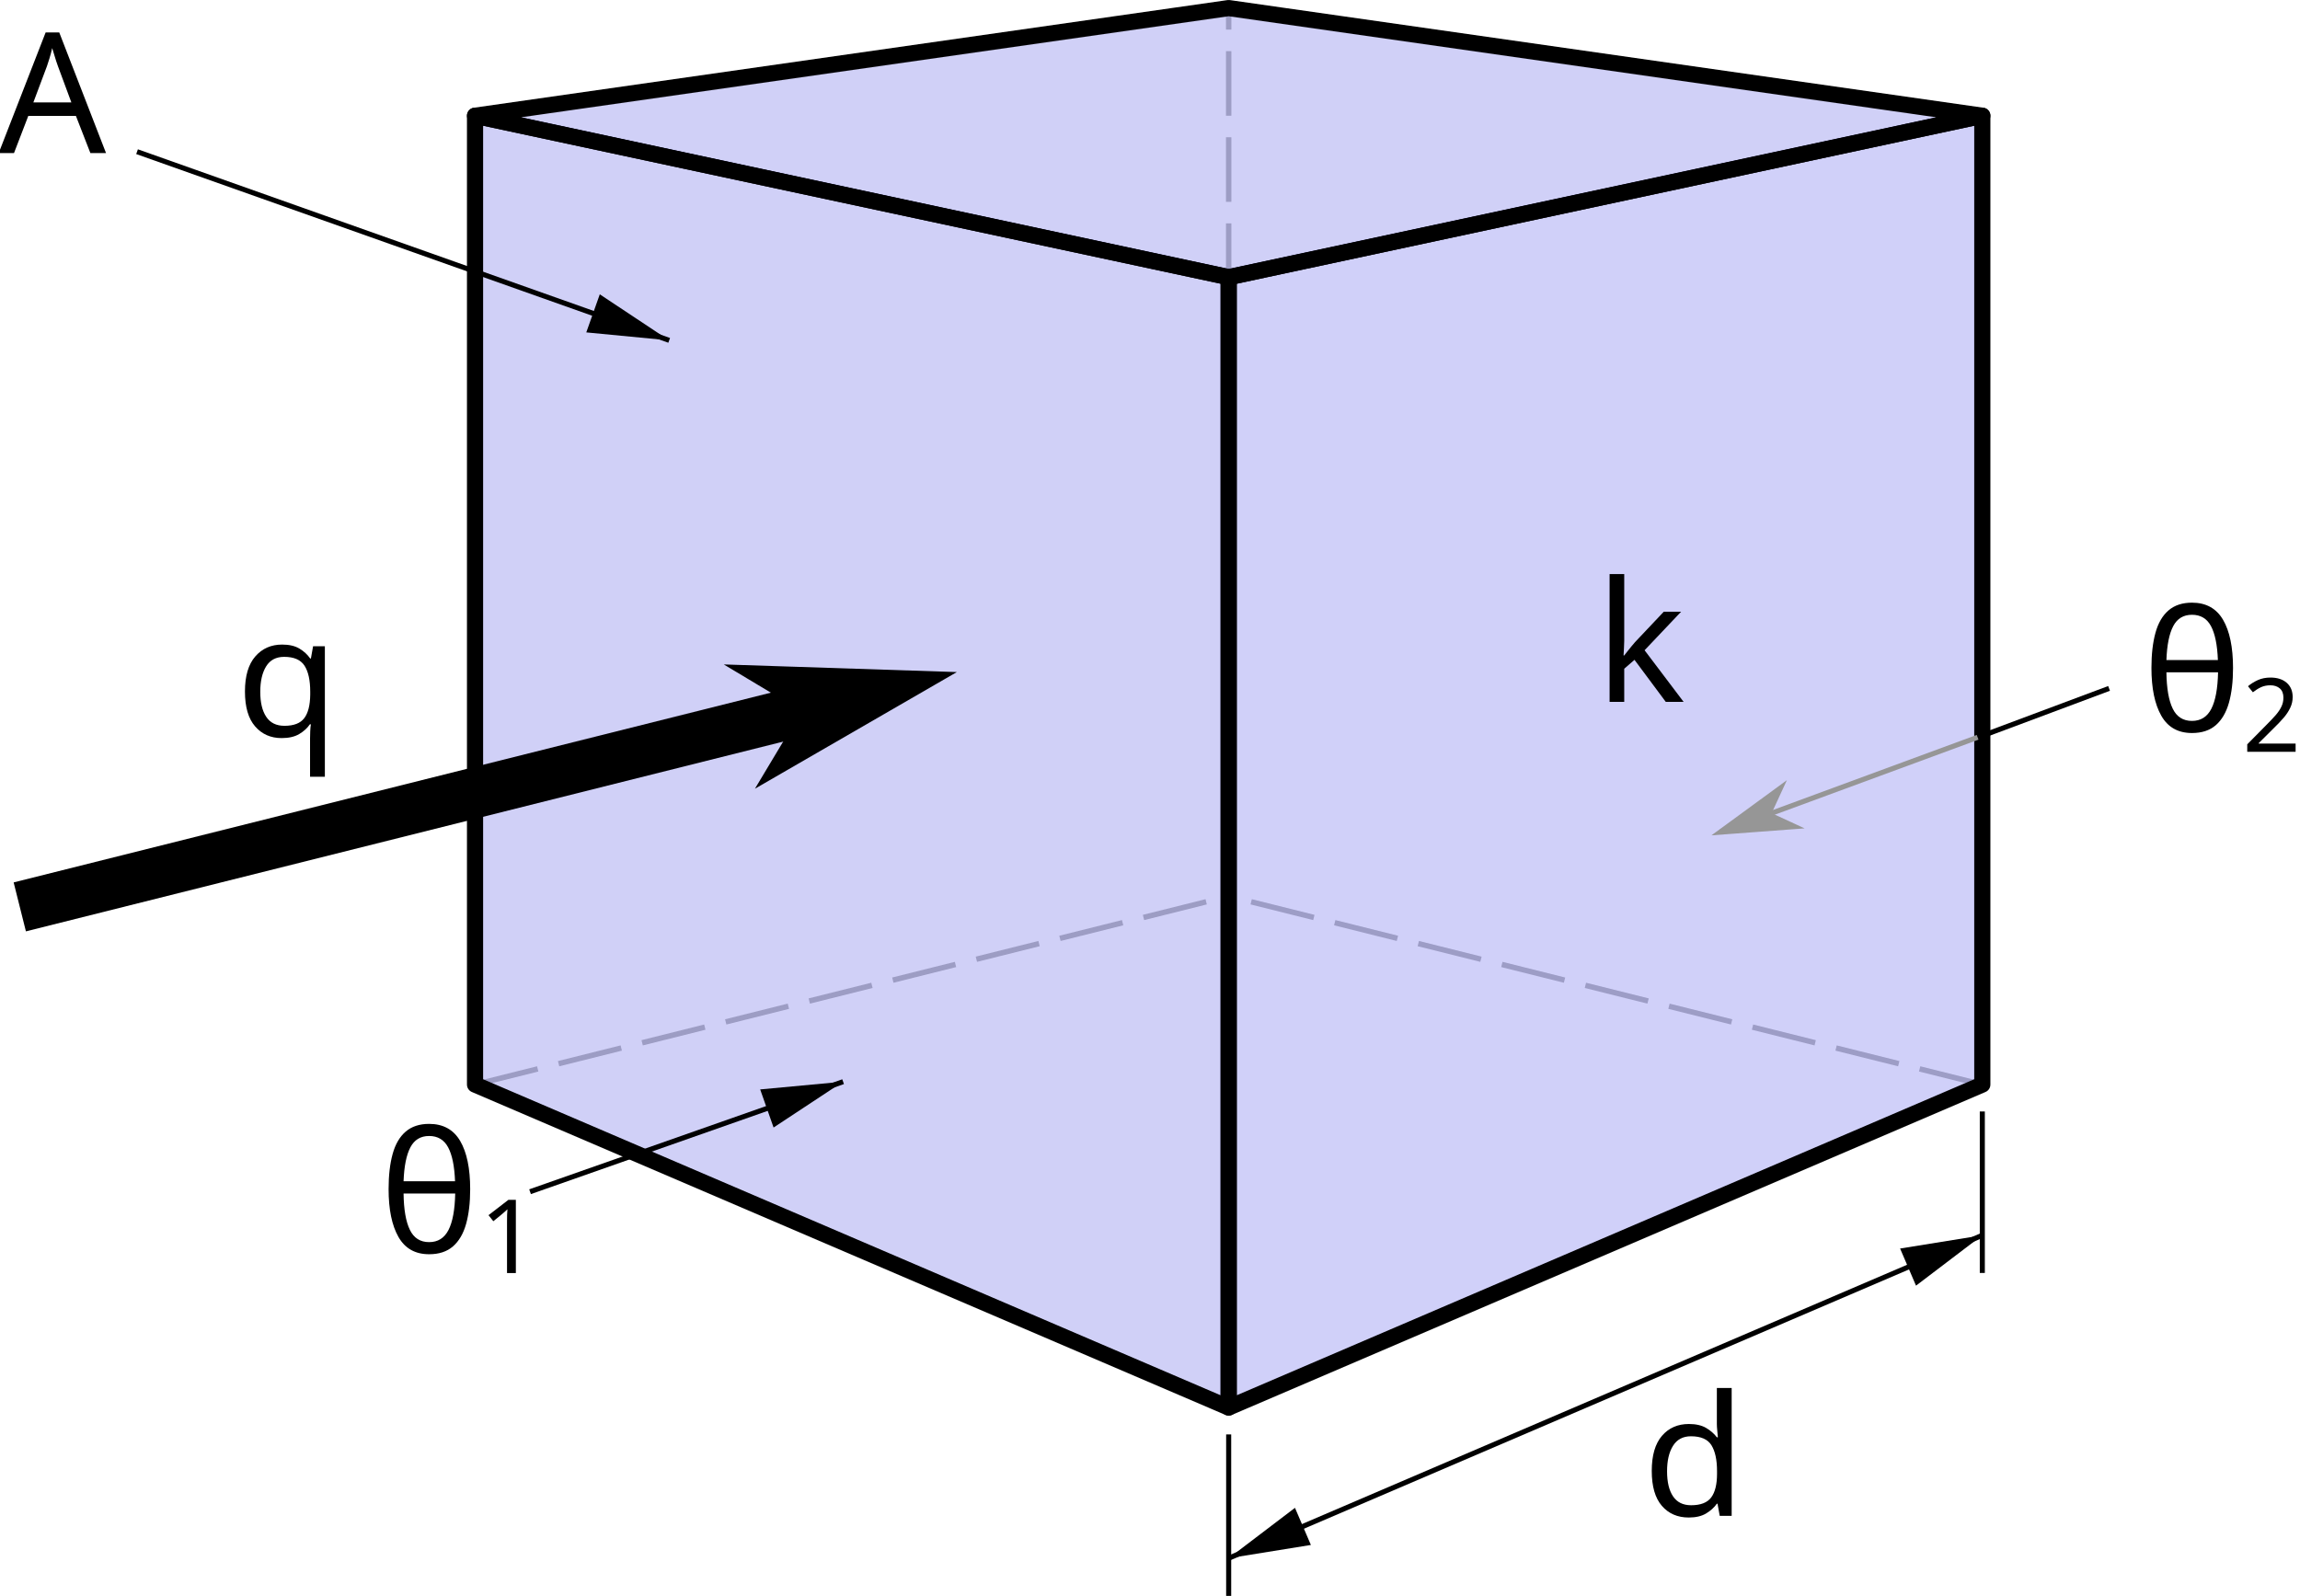
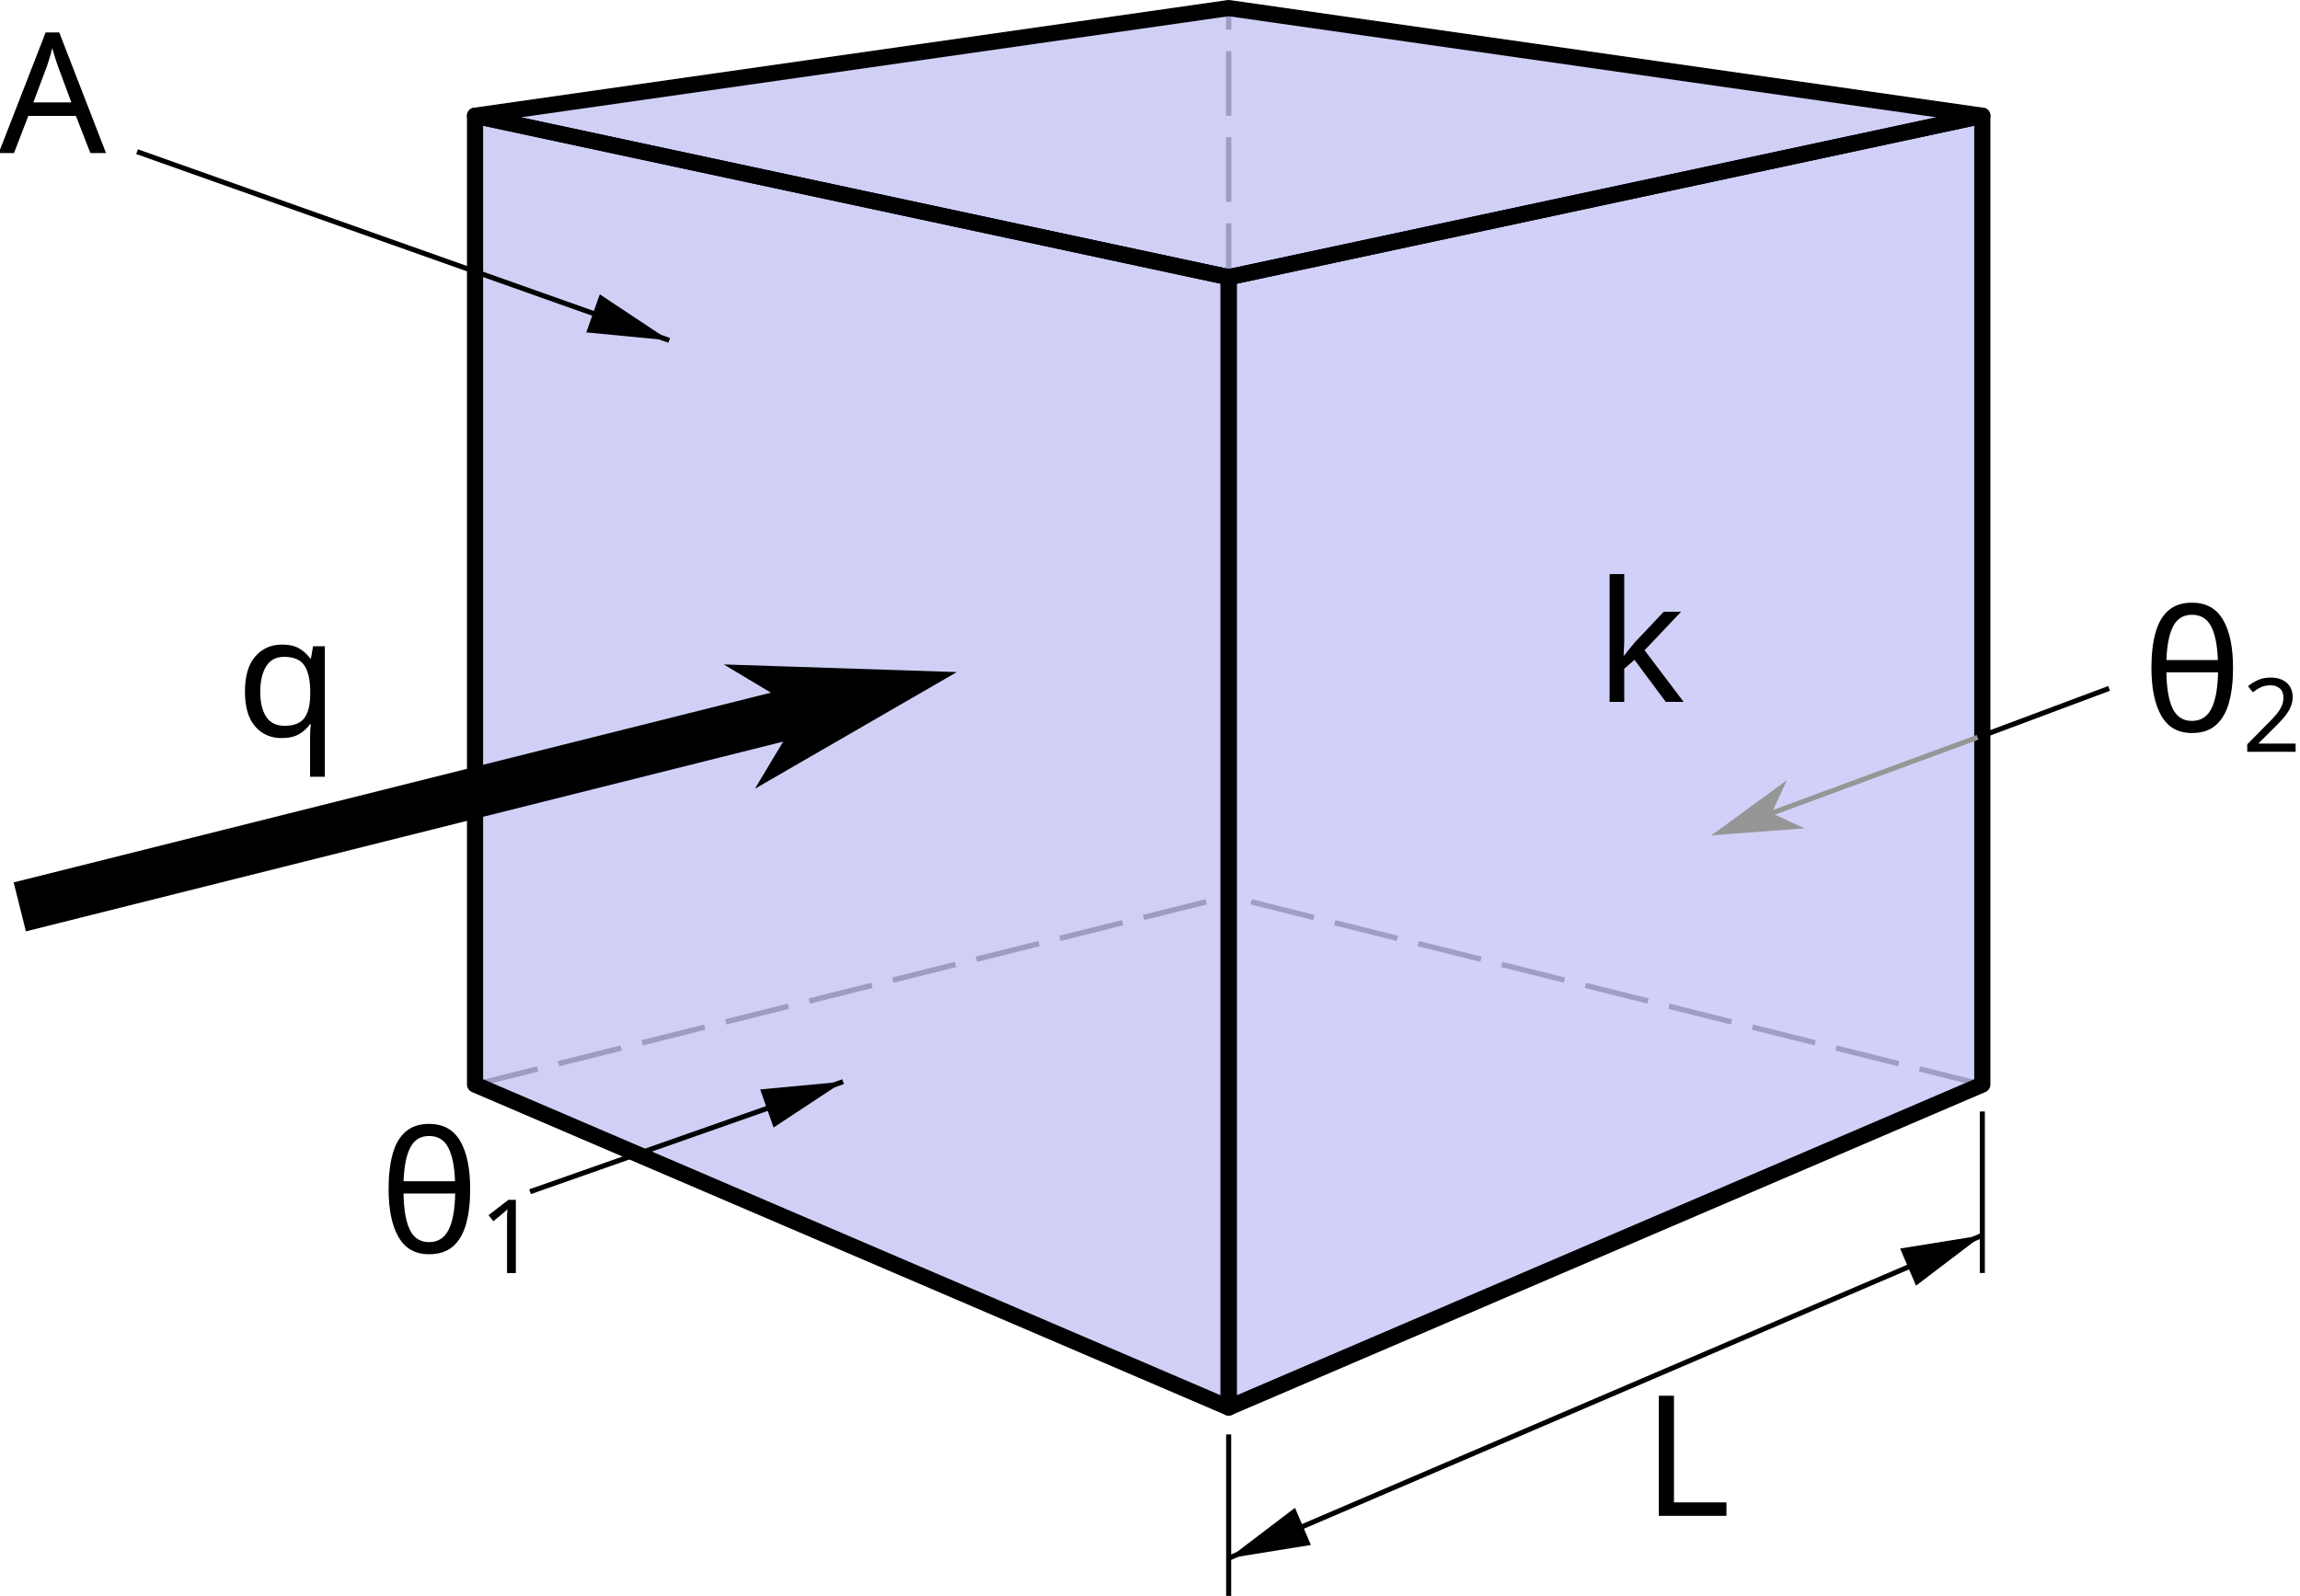
<svg xmlns="http://www.w3.org/2000/svg" version="1.0" width="341.809pt" height="237.2pt" id="svg6989" viewBox="0 0 427.261 296.5">
  <defs id="definicoes">
    <marker orient="auto" refY="0.0" refX="0.0" id="Arrow1Lend" style="overflow:visible;">
      <path id="path6825" d="M 0.0,0.0 L 5.0,-5.0 L -12.5,0.0 L 5.0,5.0 L 0.0,0.0 z " style="fill-rule:evenodd;stroke:#969696;stroke-width:1pt;stroke-opacity:1;fill:#969696;fill-opacity:1" transform="scale(0.8) rotate(180) translate(12.5,0)" />
    </marker>
    <marker style="overflow:visible;" id="Arrow1Mend" refX="0.0" refY="0.0" orient="auto">
      <path transform="scale(0.4) rotate(180) translate(10,0)" style="fill-rule:evenodd;stroke:#000000;stroke-width:1pt;stroke-opacity:1;fill:#000000;fill-opacity:1" d="M 0.0,0.0 L 5.0,-5.0 L -12.5,0.0 L 5.0,5.0 L 0.0,0.0 z " id="path6831" />
    </marker>
    <marker style="overflow:visible" id="Arrow1Send" refX="0" refY="0" orient="auto">
      <path transform="matrix(-0.2,0,0,-0.2,-1.2,0)" style="fill:#000000;fill-opacity:1;fill-rule:evenodd;stroke:#000000;stroke-width:1pt;stroke-opacity:1" d="M 0,0 5,-5 -12.5,0 5,5 Z" id="path5179" />
    </marker>
    <marker style="fill:#000000" markerHeight="8" markerWidth="16" markerUnits="strokeWidth" orient="auto" refY="4" refX="16" viewBox="0 0 16 8" id="seta1">
      <path id="path6994" d="M 0,0 V 8 L 16,4 Z" />
    </marker>
    <marker style="fill:#000000" markerHeight="8" markerWidth="16" markerUnits="strokeWidth" orient="auto" refY="4" refX="0" viewBox="0 0 16 8" id="seta2">
      <path id="path6997" d="M 16,0 V 8 L 0,4 Z" />
    </marker>
    <marker style="fill:#000000" markerHeight="8" markerWidth="16" markerUnits="strokeWidth" orient="auto" refY="4" refX="16" viewBox="0 0 16 8" id="seta1-3">
      <path id="path6994-6" d="M 0,0 V 8 L 16,4 Z" />
    </marker>
    <marker style="fill:#000000" markerHeight="8" markerWidth="16" markerUnits="strokeWidth" orient="auto" refY="4" refX="16" viewBox="0 0 16 8" id="seta1-3-3">
      <path id="path6994-6-5" d="M 0,0 V 8 L 16,4 Z" />
    </marker>
    <marker style="fill:#000000" markerHeight="8" markerWidth="16" markerUnits="strokeWidth" orient="auto" refY="4" refX="16" viewBox="0 0 16 8" id="seta1k">
      <path id="path7214" d="M 0,0 V 8 L 16,4 Z" />
    </marker>
  </defs>
  <g style="fill:none;stroke:#c0c0c0;stroke-width:1;stroke-dasharray:12, 4" transform="translate(28.24574,-58.5)" id="facesocultas">
    <line id="line7000" y2="225" x2="200" y1="260" x1="60" />
    <line id="line7002" y2="225" x2="200" y1="260" x1="340" />
    <line id="line7004" y2="60" x2="200" y1="320" x1="200" />
  </g>
  <g transform="translate(82.24574,-4.500001)" style="fill:none;stroke:#000000;stroke-width:3.001;stroke-linejoin:round;stroke-miterlimit:4;stroke-dasharray:none" id="faces">
    <polygon transform="translate(-54,-54)" style="fill:#0000dd;fill-opacity:0.185;stroke-width:3.001;stroke-miterlimit:4;stroke-dasharray:none" id="polygon7007" points="340,260 340,80 200,110 200,320 " />
    <polygon transform="translate(-54,-54)" style="fill:#0000d5;fill-opacity:0.185;stroke-width:3.001;stroke-miterlimit:4;stroke-dasharray:none" id="polygon7009" points="60,260 60,80 200,110 200,320 " />
    <polygon transform="translate(-54,-54)" style="fill:#0000d5;fill-opacity:0.185;stroke-width:3.001;stroke-miterlimit:4;stroke-dasharray:none" id="polygon7011" points="60,80 200,60 340,80 200,110 " />
  </g>
  <g style="stroke:#000000;stroke-width:0.938;stroke-miterlimit:4;stroke-dasharray:none" transform="translate(28.24574,-58.5)" id="cota2">
    <line style="stroke-width:0.938;stroke-miterlimit:4;stroke-dasharray:none" id="line7021" y2="295" x2="340" y1="265" x1="340" />
    <line style="stroke-width:0.938;stroke-miterlimit:4;stroke-dasharray:none" id="line7023" y2="355" x2="200" y1="325" x1="200" />
    <line style="stroke-width:0.938;stroke-miterlimit:4;stroke-dasharray:none;marker-start:url(#seta2);marker-end:url(#seta1)" id="line7025" y2="288" x2="340" y1="348" x1="200" />
  </g>
-   <text id="text7034" style="font-size:31.25px;line-height:0%;font-family:Tahoma" y="281.625" x="305.121">d</text>
+   <text id="text7034" style="font-size:31.25px;line-height:0%;font-family:Tahoma" y="281.625" x="305.121">L</text>
  <path id="path5156" d="M 25.459,28.181 124.31,63.235" style="fill:none;stroke:#000000;stroke-width:0.938;stroke-linecap:butt;stroke-linejoin:miter;stroke-miterlimit:4;stroke-dasharray:none;stroke-opacity:1;marker-end:url(#seta1)" />
  <text x="-0.244" y="28.439" style="font-size:31.25px;line-height:0%;font-family:Tahoma" id="text5158">A</text>
  <path id="path5162" d="M 3.675,168.489 161.517,128.932" style="fill:none;stroke:#000000;stroke-width:9.375;stroke-linecap:butt;stroke-linejoin:miter;stroke-miterlimit:4;stroke-dasharray:none;stroke-opacity:1;marker-end:url(#Arrow1Send)" />
  <text x="43.785" y="136.816" style="font-size:31.25px;line-height:0%;font-family:Tahoma;stroke-width:1" id="text5158-3">q</text>
  <text id="text7034-6" style="font-size:31.25px;line-height:0%;font-family:Tahoma;stroke-width:1" y="130.401" x="296.351">k</text>
  <path id="path5156-7" d="M 98.466,221.407 156.619,200.964" style="fill:none;stroke:#000000;stroke-width:0.938;stroke-linecap:butt;stroke-linejoin:miter;stroke-miterlimit:4;stroke-dasharray:none;stroke-opacity:1;marker-end:url(#seta1-3)" />
  <text x="70.47" y="232.71" style="font-size:31.25px;line-height:0%;font-family:Tahoma;stroke-width:1" id="text5158-5">θ<tspan id="tspan4963" style="font-size:60.938%;baseline-shift:sub">1</tspan>
  </text>
  <text x="397.947" y="135.874" style="font-size:31.25px;line-height:0%;font-family:Tahoma;stroke-width:1" id="text5158-5-2">θ<tspan id="tspan6598" style="font-size:60.938%;baseline-shift:sub">2</tspan>
  </text>
  <path id="path7181" d="m 391.792,127.897 -23.71,8.865" style="fill:none;stroke:#000000;stroke-width:0.938px;stroke-linecap:butt;stroke-linejoin:miter;stroke-opacity:1" />
  <path id="path7183" d="m 367.372,136.981 -47.734,17.586" style="stroke-linejoin:miter;stroke-opacity:1;stroke:#969696;stroke-linecap:butt;stroke-width:0.939;fill:none;stroke-miterlimit:4;stroke-dasharray:none;marker-end:url(#Arrow1Lend)" />
</svg>
